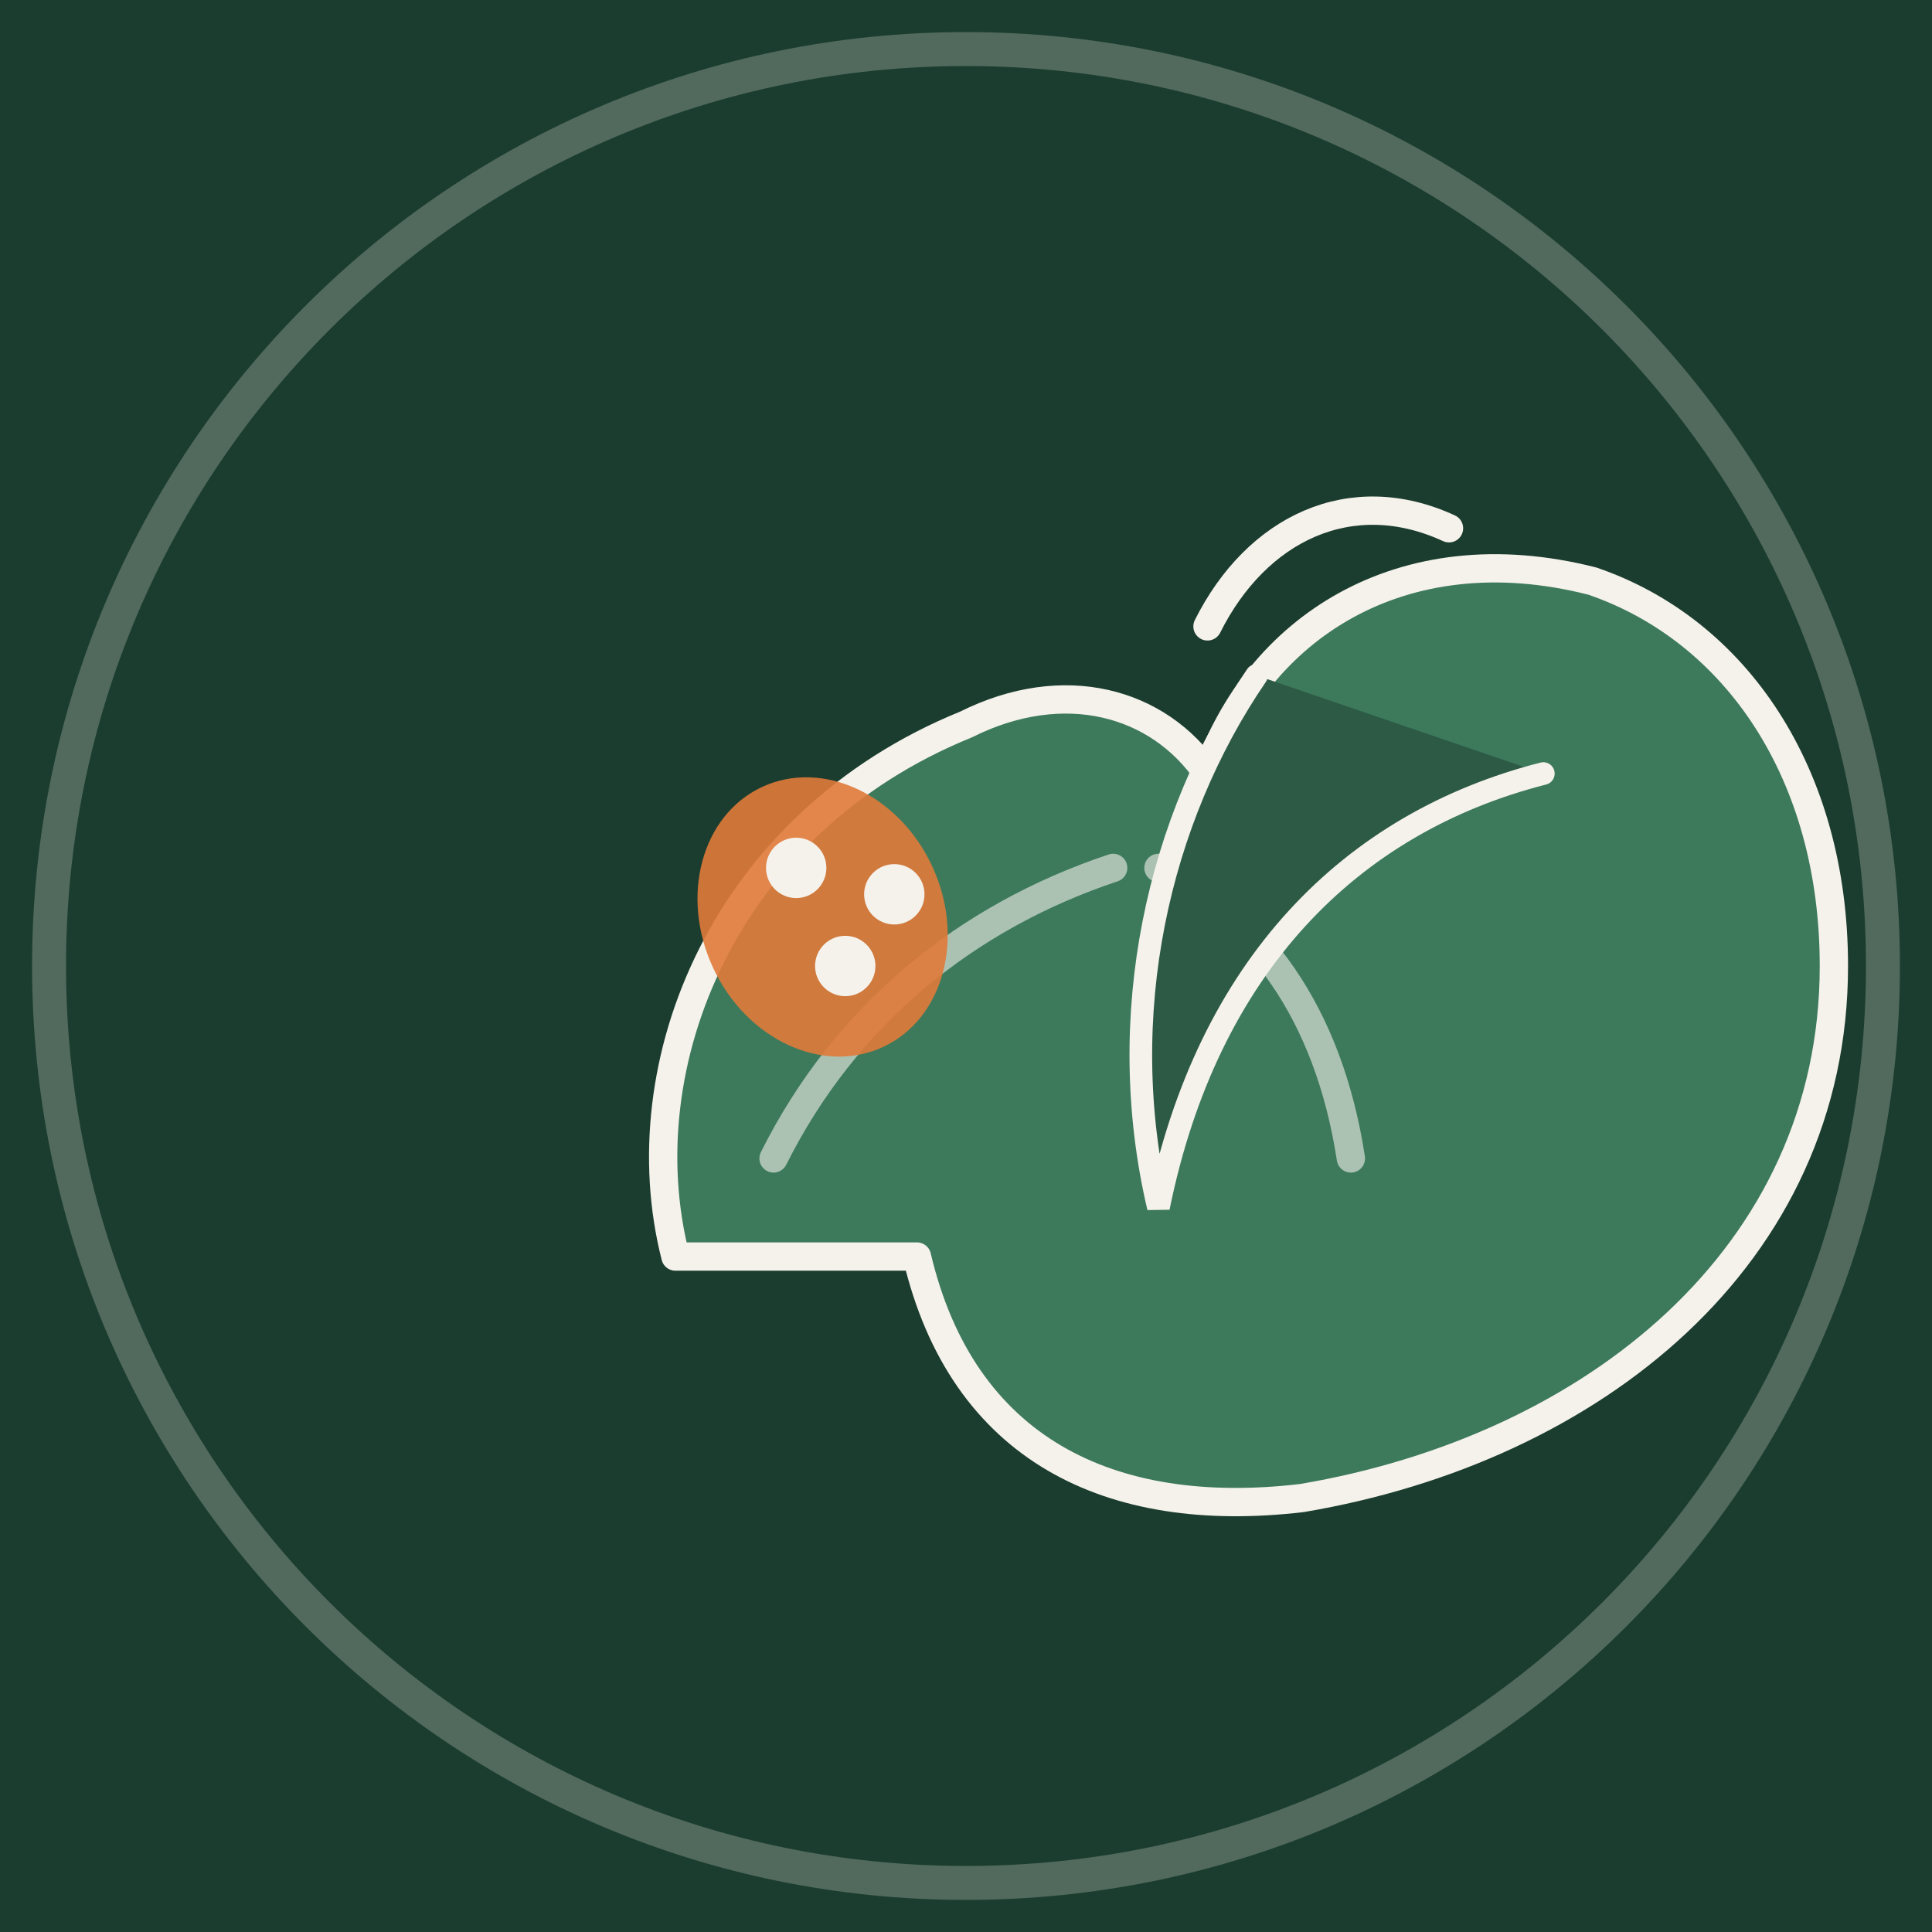
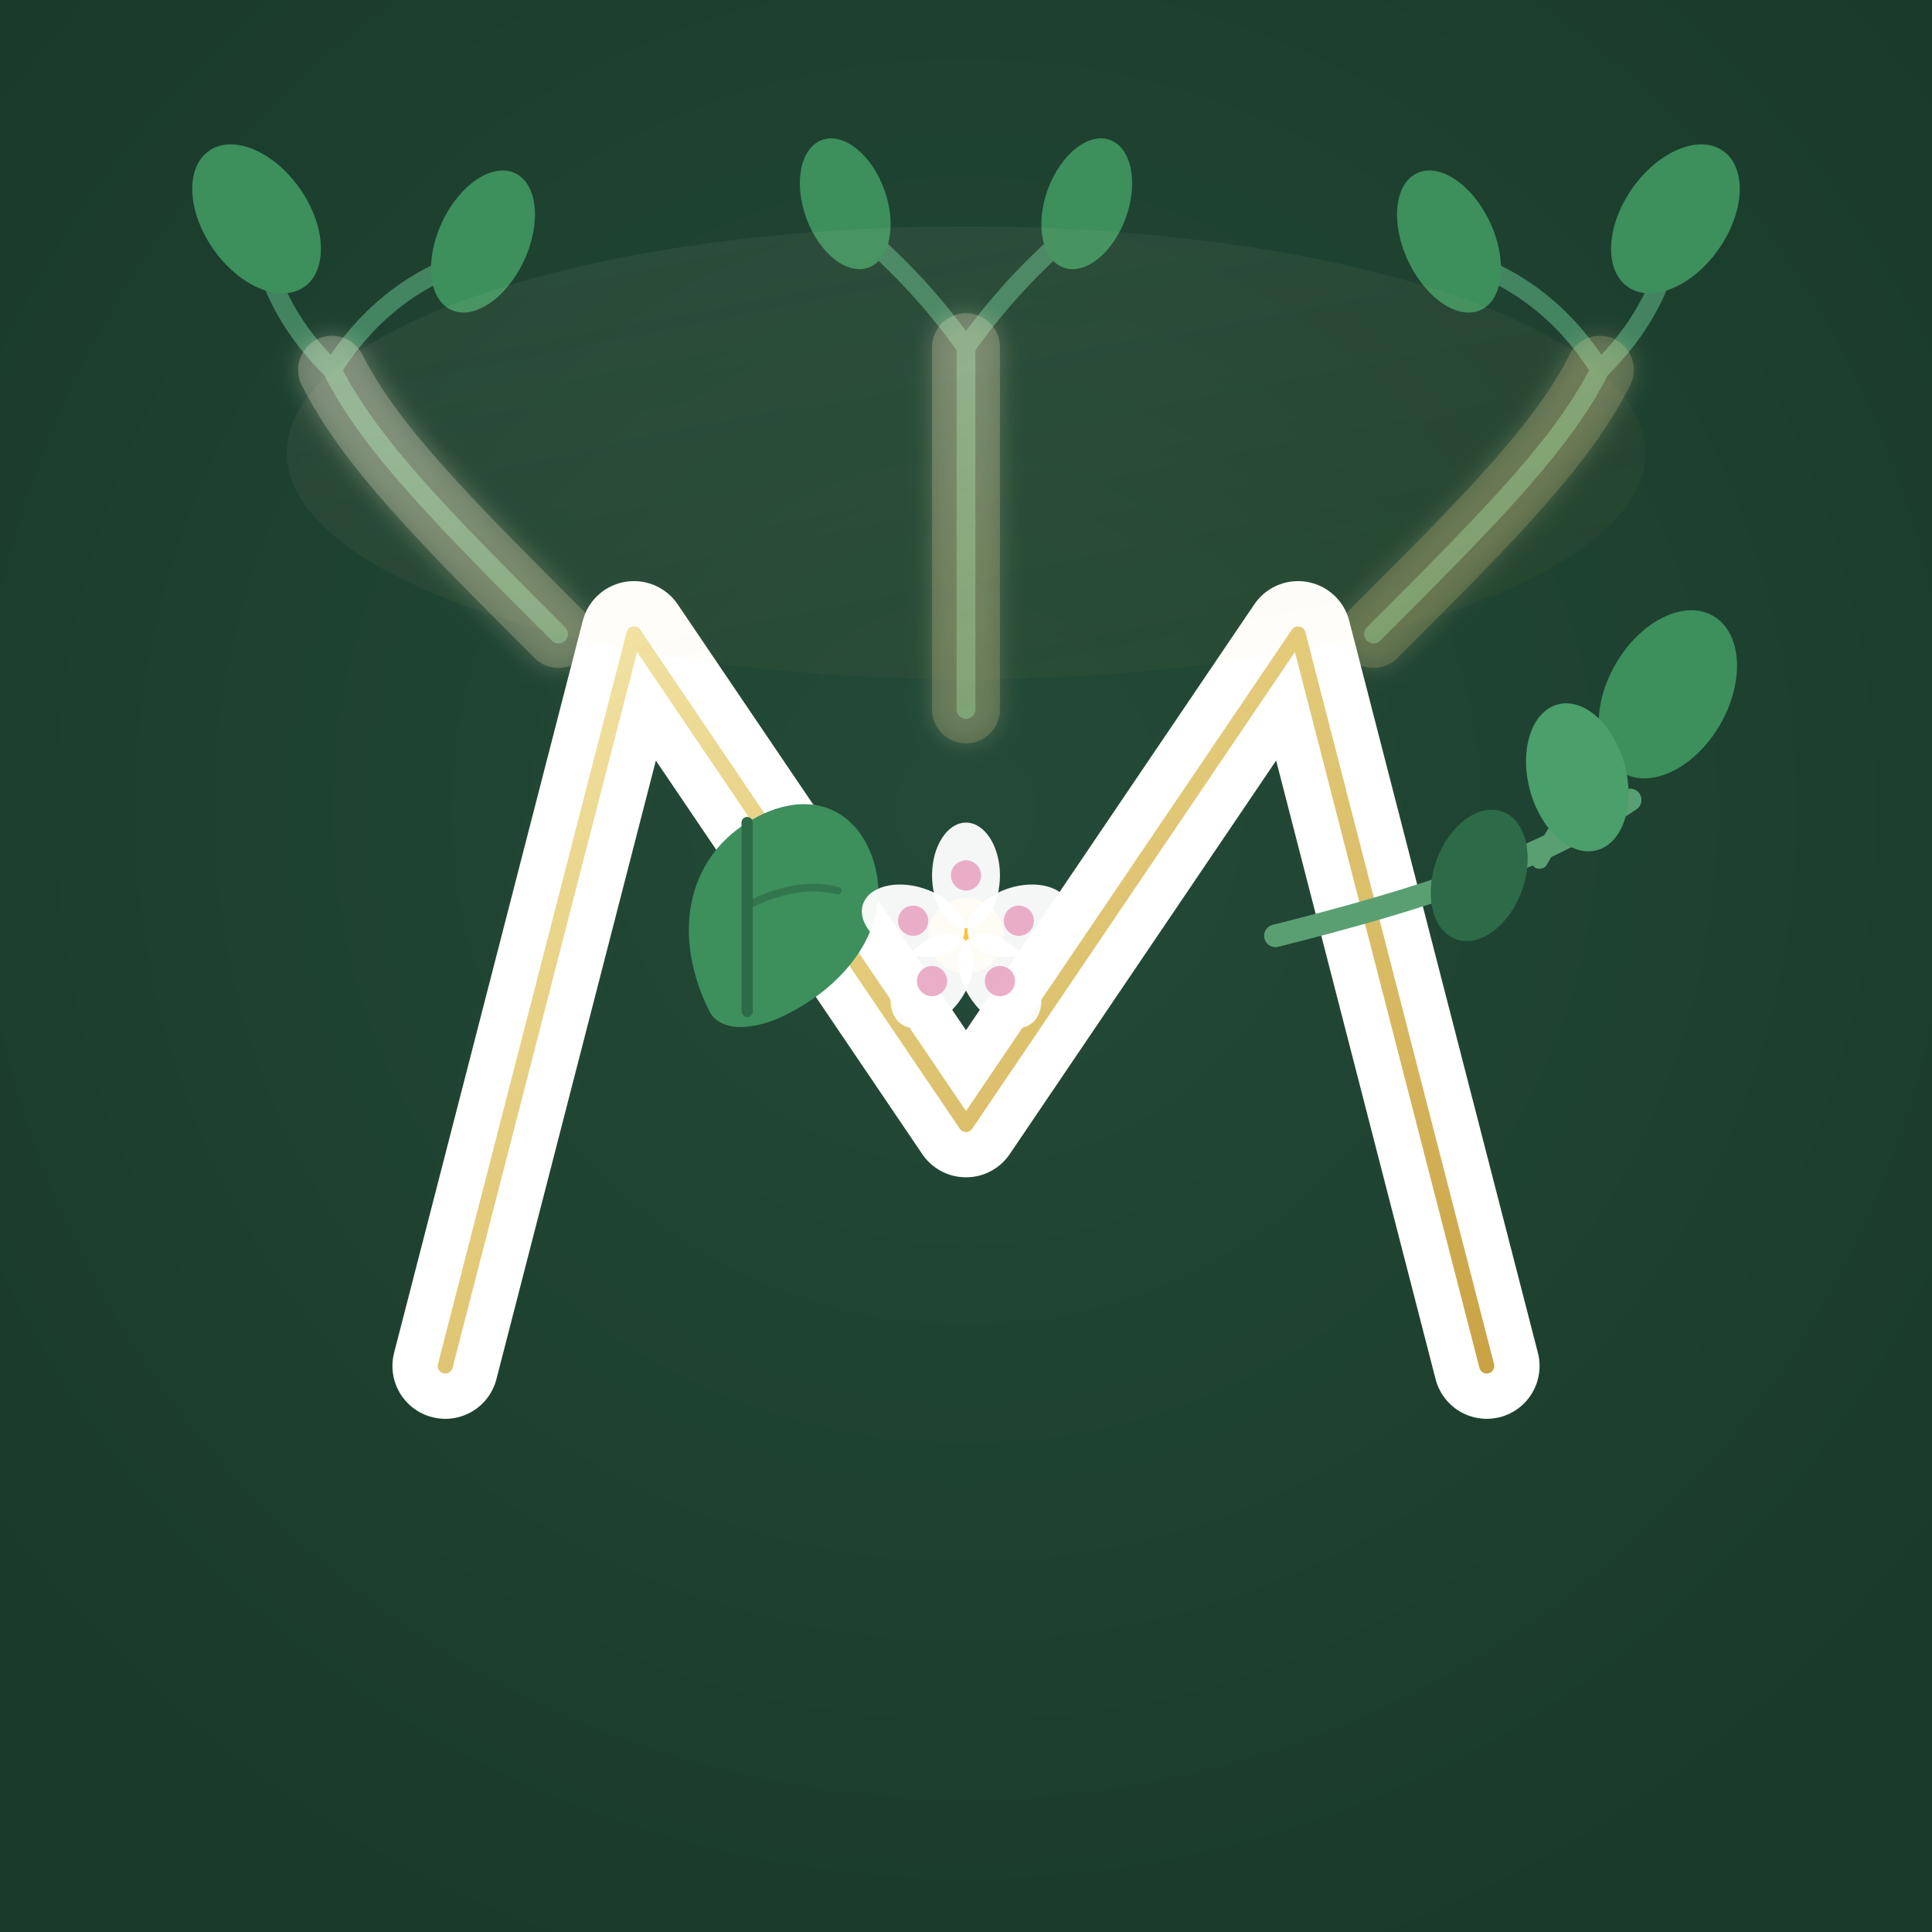
<svg xmlns="http://www.w3.org/2000/svg" viewBox="0 0 512 512" fill="none">
-   <rect width="512" height="512" fill="#1B3D2F" />
-   <circle cx="256" cy="256" r="243" fill="rgba(27, 61, 47, 0.85)" stroke="rgba(245, 242, 235, 0.25)" stroke-width="9" />
-   <path d="M179 333c-13-51 13-115 77-141 26-13 51-6 64 13 13-38 51-64 102-51 38 13 64 51 64 102 0 77-64 128-141 141-51 6-90-13-102-64z" fill="#3D7A5C" stroke="#F5F2EB" stroke-width="7.5" stroke-linejoin="round" />
-   <path d="M205 307c19-38 51-64 90-77M307 230c26 13 45 38 51 77" stroke="#F5F2EB" stroke-width="7.5" stroke-linecap="round" opacity="0.6" />
-   <ellipse cx="218" cy="243" rx="32" ry="38" fill="#E07A3A" opacity="0.9" transform="rotate(-25 218 243)" />
-   <circle cx="211" cy="230" r="8" fill="#F5F2EB" />
-   <circle cx="224" cy="256" r="8" fill="#F5F2EB" />
-   <circle cx="237" cy="237" r="8" fill="#F5F2EB" />
-   <path d="M333 179c-26 38-38 90-26 141 13-64 51-102 102-115" fill="#2D5A45" stroke="#F5F2EB" stroke-width="6" stroke-linecap="round" />
-   <path d="M320 166c13-26 38-38 64-26" stroke="#F5F2EB" stroke-width="7.5" stroke-linecap="round" />
+   <defs>
+     <radialGradient id="bg" cx="50%" cy="42%" r="65%">
+       <stop offset="0%" stop-color="#234a38" />
+       <stop offset="100%" stop-color="#1a3a2a" />
+     </radialGradient>
+     <linearGradient id="gold" x1="0%" y1="0%" x2="100%" y2="100%">
+       <stop offset="0%" stop-color="#f5e6a3" stop-opacity="0.95" />
+       <stop offset="45%" stop-color="#d4af37" stop-opacity="0.75" />
+       <stop offset="100%" stop-color="#b8860b" stop-opacity="0.85" />
+     </linearGradient>
+     <linearGradient id="goldSoft" x1="20%" y1="0%" x2="80%" y2="100%">
+       <stop offset="0%" stop-color="#fff8dc" stop-opacity="0.5" />
+       <stop offset="100%" stop-color="#d4af37" stop-opacity="0.25" />
+     </linearGradient>
+     <filter id="goldGlow" x="-8%" y="-8%" width="116%" height="116%">
+       <feGaussianBlur in="SourceGraphic" stdDeviation="3" result="blur" />
+       <feMerge>
+         <feMergeNode in="blur" />
+         <feMergeNode in="SourceGraphic" />
+       </feMerge>
+     </filter>
+   </defs>
+   <rect width="512" height="512" fill="#1a3a2a" />
+   <rect width="512" height="512" fill="url(#bg)" />
+   <g stroke="#4a8f6a" stroke-width="5" stroke-linecap="round" fill="none" opacity="0.85">
+     <path d="M148 168 C118 138, 98 118, 88 98" />
+     <path d="M88 98 C78 88, 72 78, 68 62" />
+     <path d="M88 98 C98 82, 112 72, 128 68" />
+     <path d="M364 168 C394 138, 414 118, 424 98" />
+     <path d="M424 98 C434 88, 440 78, 444 62" />
+     <path d="M424 98 C414 82, 400 72, 384 68" />
+     <path d="M256 188 C256 148, 256 118, 256 92" />
+     <path d="M256 92 C246 78, 236 68, 224 58" />
+     <path d="M256 92 C266 78, 276 68, 288 58" />
+   </g>
+   <g fill="#3d8f5c">
+     <ellipse cx="68" cy="58" rx="14" ry="22" transform="rotate(-35 68 58)" />
+     <ellipse cx="128" cy="64" rx="12" ry="20" transform="rotate(25 128 64)" />
+     <ellipse cx="444" cy="58" rx="14" ry="22" transform="rotate(35 444 58)" />
+     <ellipse cx="384" cy="64" rx="12" ry="20" transform="rotate(-25 384 64)" />
+     <ellipse cx="224" cy="54" rx="11" ry="18" transform="rotate(-20 224 54)" />
+     <ellipse cx="288" cy="54" rx="11" ry="18" transform="rotate(20 288 54)" />
+   </g>
+   <path d="M118 362 L168 168 L256 298 L344 168 L394 362        M148 168 C118 138, 98 118, 88 98        M364 168 C394 138, 414 118, 424 98        M256 188 C256 148, 256 118, 256 92" stroke="url(#goldSoft)" stroke-width="18" stroke-linecap="round" stroke-linejoin="round" fill="none" filter="url(#goldGlow)" opacity="0.55" />
+   <path d="M118 362 L168 168 L256 298 L344 168 L394 362" stroke="#ffffff" stroke-width="28" stroke-linecap="round" stroke-linejoin="round" fill="none" />
+   <path d="M118 362 L168 168 L256 298 L344 168 L394 362" stroke="url(#gold)" stroke-width="4" stroke-linecap="round" stroke-linejoin="round" fill="none" opacity="0.9" />
+   <g>
+     <path d="M338 248 C378 238, 408 228, 432 212" stroke="#5a9f72" stroke-width="6" stroke-linecap="round" fill="none" />
+     <path d="M408 228 C418 210, 428 198, 442 188" stroke="#5a9f72" stroke-width="4.5" stroke-linecap="round" fill="none" />
+     <ellipse cx="442" cy="184" rx="16" ry="24" fill="#3d8f5c" transform="rotate(30 442 184)" />
+     <ellipse cx="418" cy="206" rx="13" ry="20" fill="#4a9f6a" transform="rotate(-15 418 206)" />
+     <ellipse cx="392" cy="232" rx="12" ry="18" fill="#2d6b48" transform="rotate(20 392 232)" />
+   </g>
+   <g>
+     <path d="M188 268 C178 248, 182 228, 198 218 C214 208, 228 214, 232 230 C236 246, 224 262, 206 270 C196 274, 190 272, 188 268 Z" fill="#3d8f5c" />
+     <path d="M198 218 L198 268" stroke="#2d6b48" stroke-width="3" stroke-linecap="round" />
+     <path d="M198 240 C206 236, 214 234, 222 236" stroke="#2d6b48" stroke-width="2" stroke-linecap="round" opacity="0.7" />
+   </g>
+   <g transform="translate(256 248)">
+     <circle cx="0" cy="0" r="10" fill="#f5c542" />
+     <ellipse cx="0" cy="-16" rx="9" ry="14" fill="#ffffff" opacity="0.95" />
+     <ellipse cx="14" cy="-4" rx="9" ry="14" fill="#ffffff" opacity="0.95" transform="rotate(72 14 -4)" />
+     <ellipse cx="9" cy="12" rx="9" ry="14" fill="#ffffff" opacity="0.95" transform="rotate(144 9 12)" />
+     <ellipse cx="-9" cy="12" rx="9" ry="14" fill="#ffffff" opacity="0.95" transform="rotate(216 -9 12)" />
+     <ellipse cx="-14" cy="-4" rx="9" ry="14" fill="#ffffff" opacity="0.95" transform="rotate(288 -14 -4)" />
+     <circle cx="0" cy="-16" r="4" fill="#e8a0bf" opacity="0.85" />
+     <circle cx="14" cy="-4" r="4" fill="#e8a0bf" opacity="0.85" />
+     <circle cx="9" cy="12" r="4" fill="#e8a0bf" opacity="0.85" />
+     <circle cx="-9" cy="12" r="4" fill="#e8a0bf" opacity="0.85" />
+     <circle cx="-14" cy="-4" r="4" fill="#e8a0bf" opacity="0.85" />
+   </g>
+   <ellipse cx="256" cy="120" rx="180" ry="60" fill="url(#goldSoft)" opacity="0.12" />
</svg>
